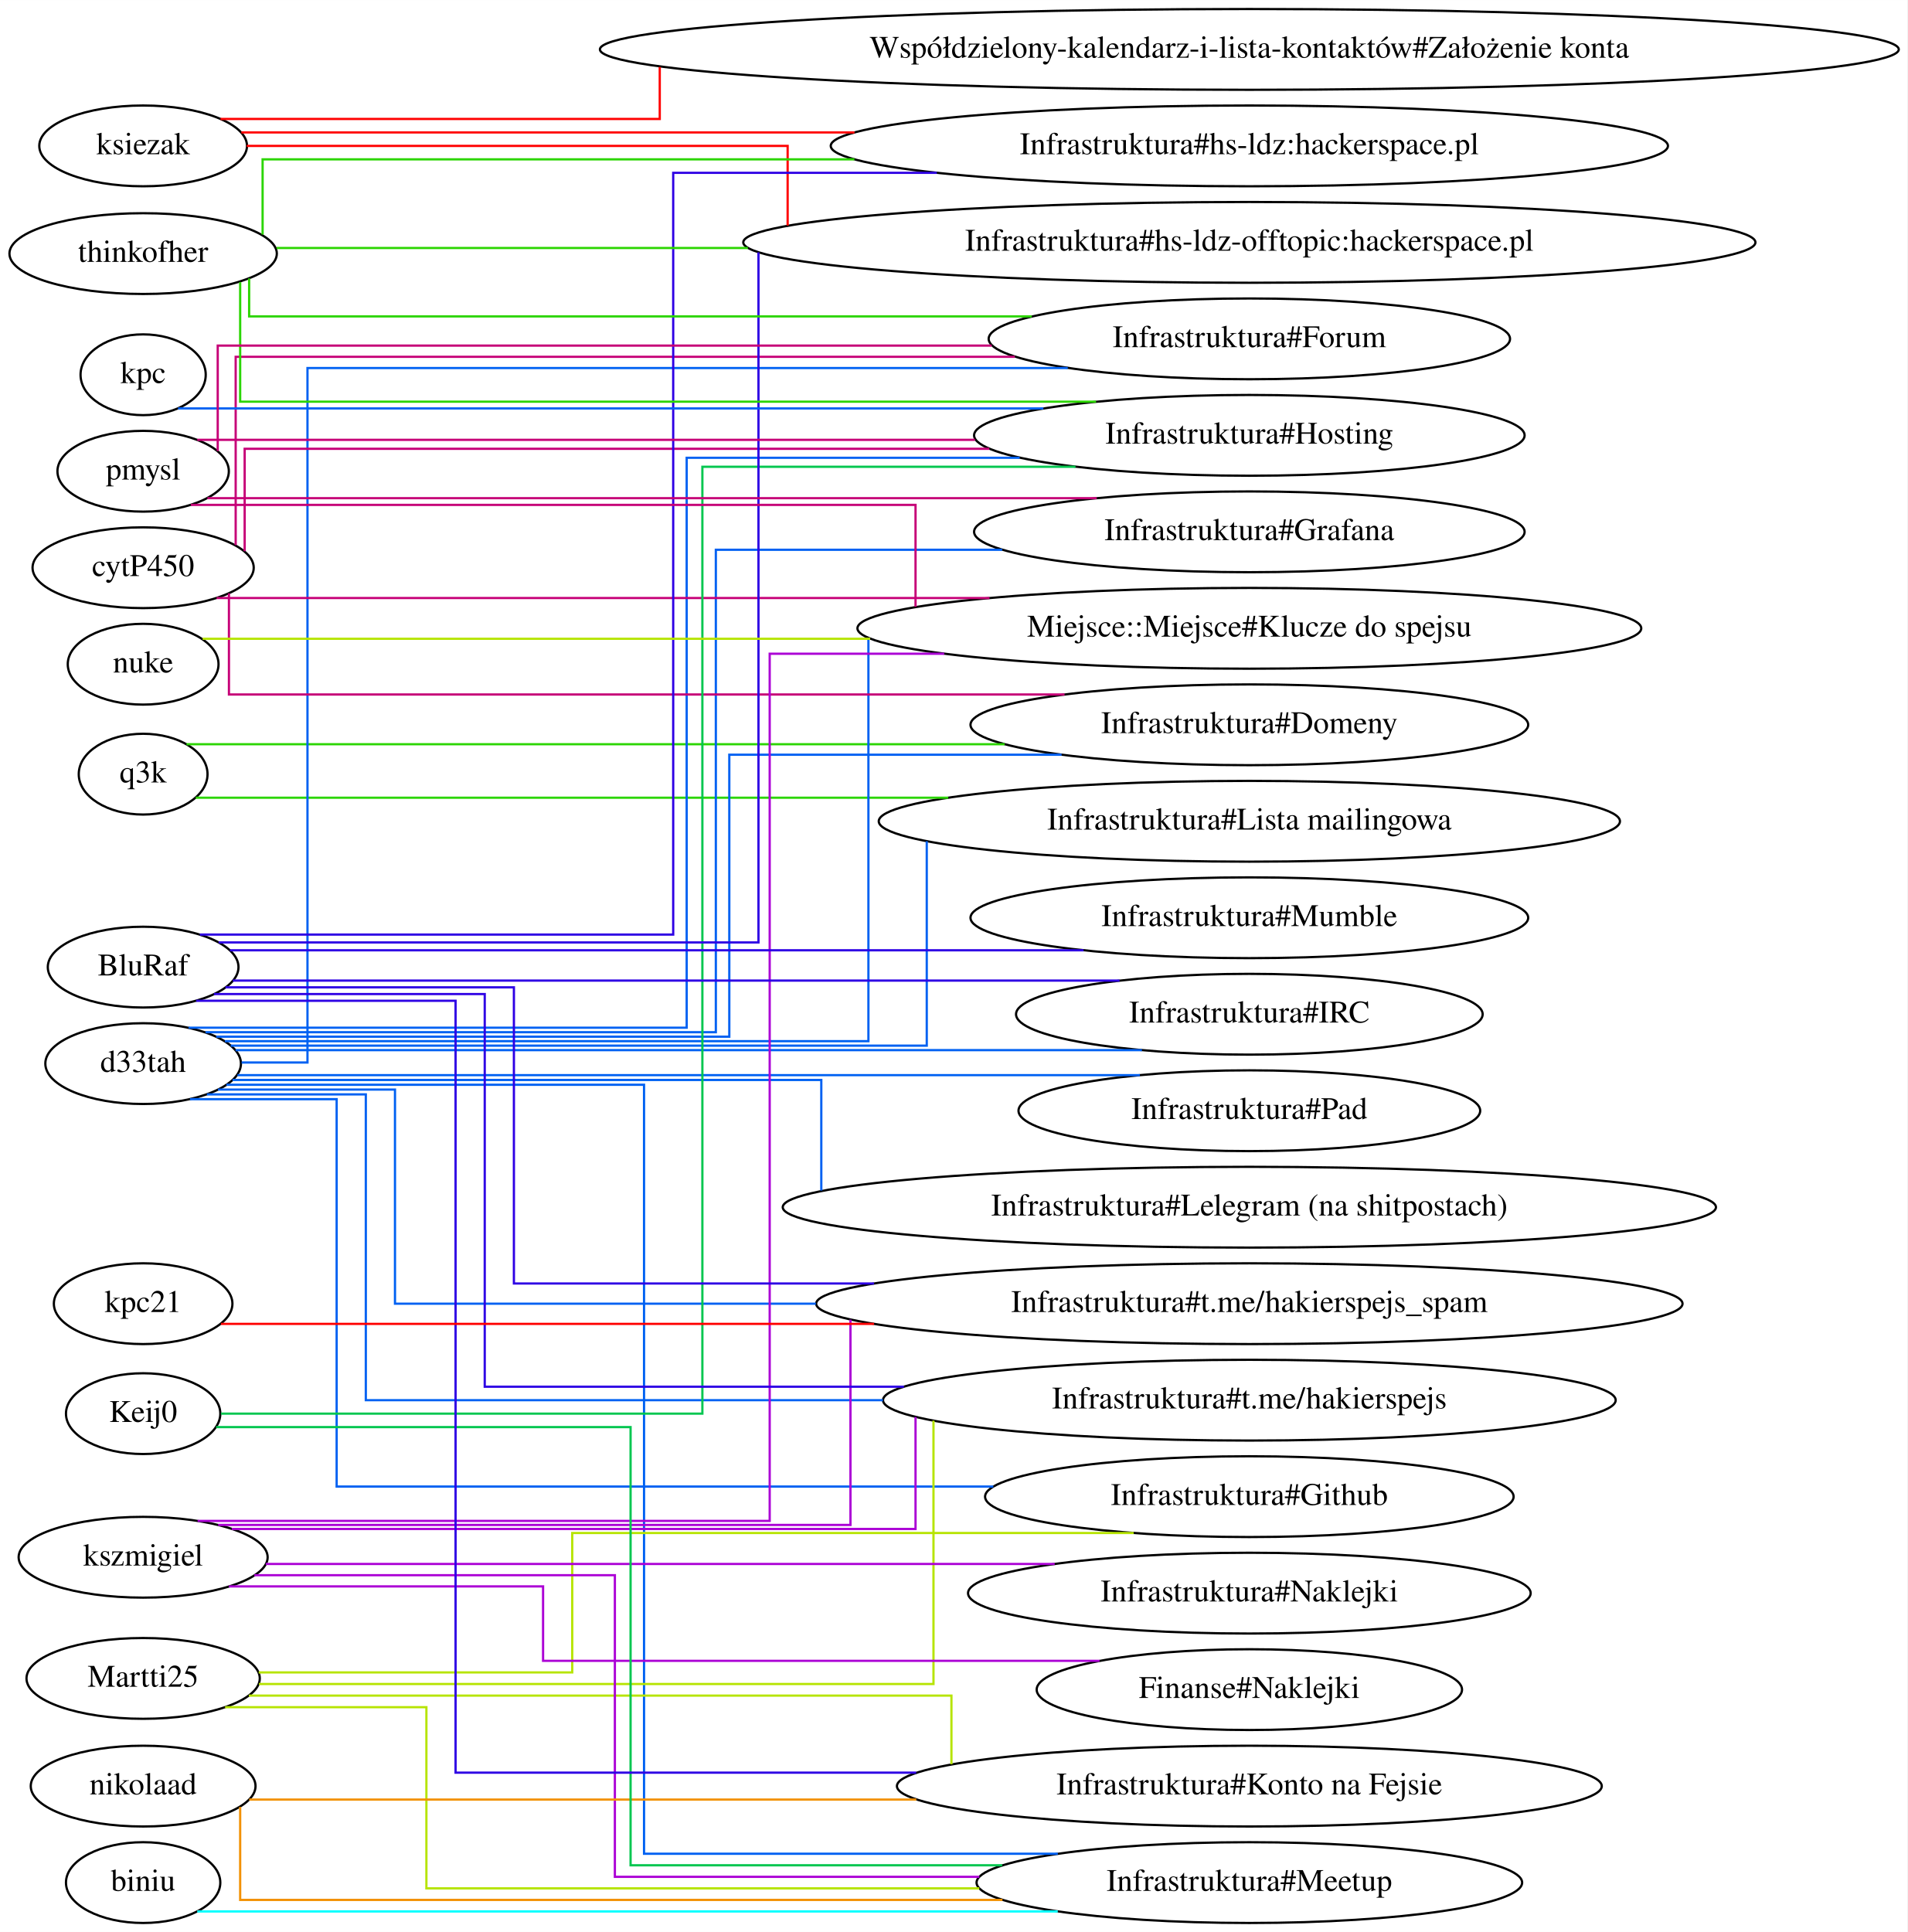
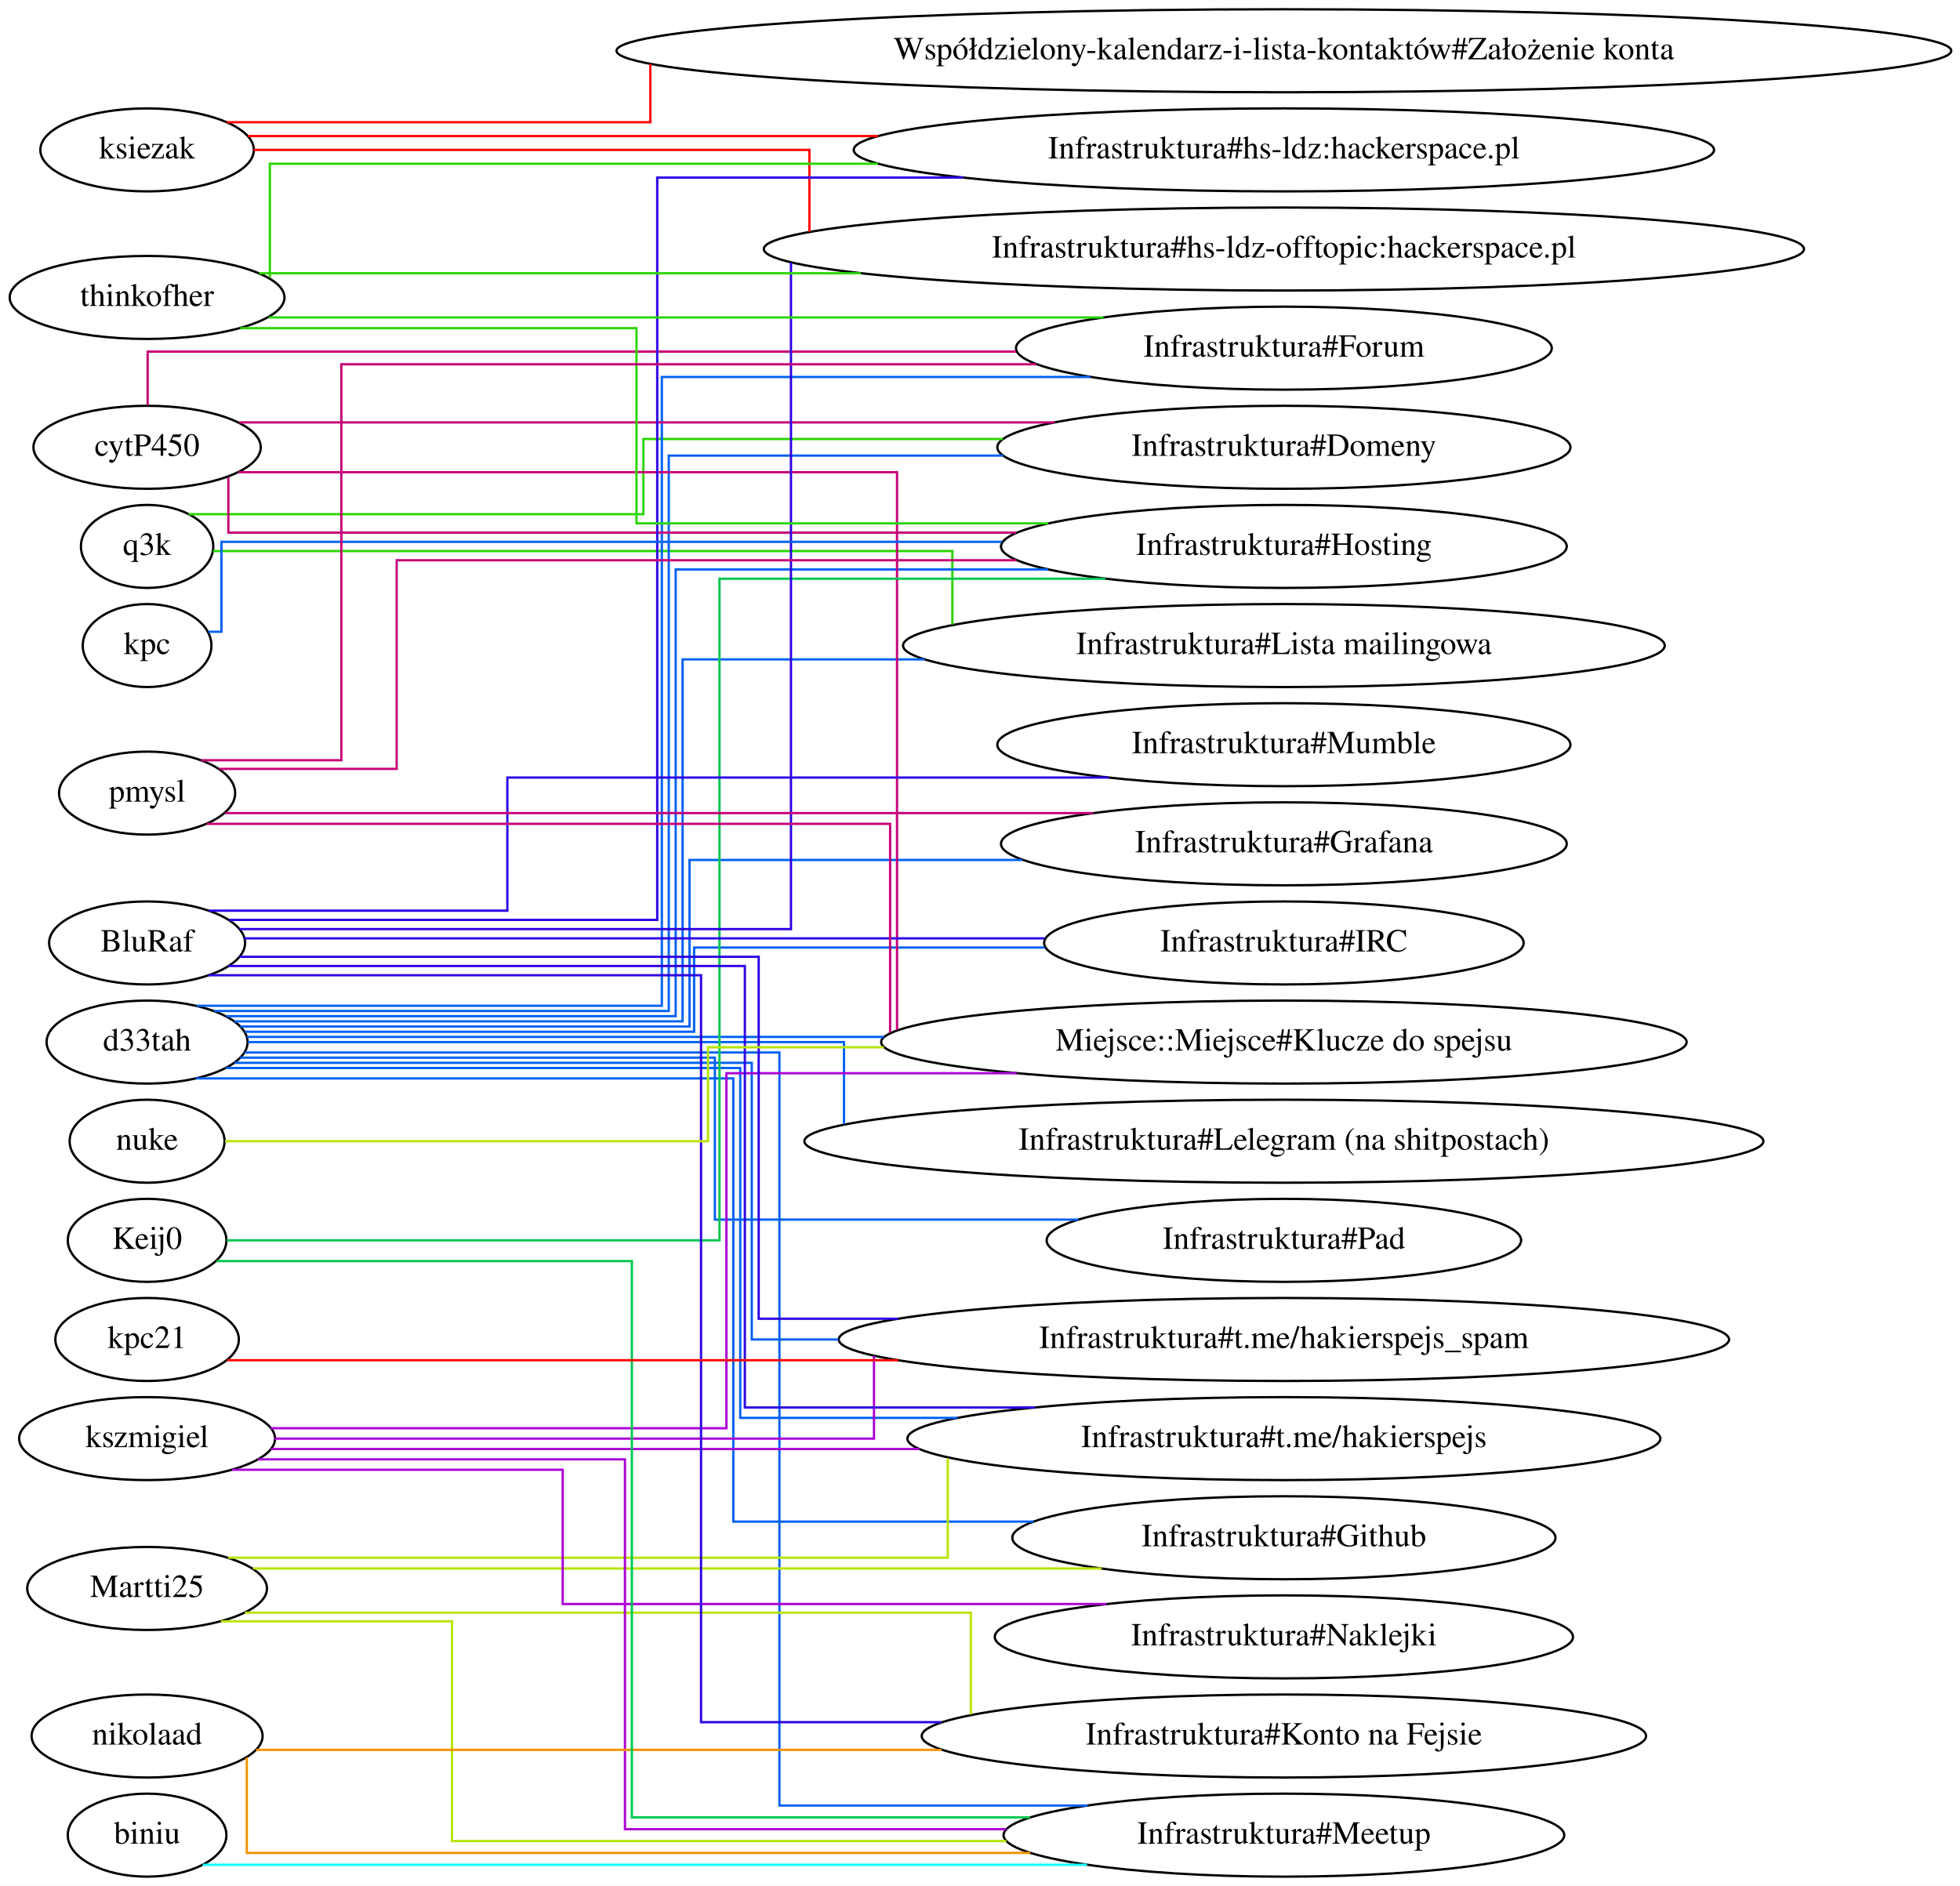
- <svg xmlns="http://www.w3.org/2000/svg" width="850pt" height="861pt" viewBox="0.00 0.00 850.04 861.00">
-   <g id="graph0" class="graph" transform="scale(1 1) rotate(0) translate(4 857)">
-     <polygon fill="#ffffff" stroke="transparent" points="-4,4 -4,-857 846.038,-857 846.038,4 -4,4" />
+ <svg xmlns="http://www.w3.org/2000/svg" width="850pt" height="818pt" viewBox="0.00 0.00 850.04 818.00">
+   <g id="graph0" class="graph" transform="scale(1 1) rotate(0) translate(4 814)">
+     <polygon fill="#ffffff" stroke="transparent" points="-4,4 -4,-814 846.038,-814 846.038,4 -4,4" />
    <g id="node1" class="node">
-       <ellipse fill="none" stroke="#000000" cx="59.795" cy="-792" rx="46.292" ry="18" />
-       <text text-anchor="middle" x="59.795" y="-788.3" font-family="Times,serif" font-size="14.00" fill="#000000">ksiezak</text>
+       <ellipse fill="none" stroke="#000000" cx="59.795" cy="-749" rx="46.292" ry="18" />
+       <text text-anchor="middle" x="59.795" y="-745.3" font-family="Times,serif" font-size="14.00" fill="#000000">ksiezak</text>
    </g>
    <g id="node2" class="node">
-       <ellipse fill="none" stroke="#000000" cx="552.814" cy="-835" rx="289.449" ry="18" />
-       <text text-anchor="middle" x="552.814" y="-831.3" font-family="Times,serif" font-size="14.00" fill="#000000">Współdzielony-kalendarz-i-lista-kontaktów#Założenie konta</text>
+       <ellipse fill="none" stroke="#000000" cx="552.814" cy="-706" rx="225.56" ry="18" />
+       <text text-anchor="middle" x="552.814" y="-702.3" font-family="Times,serif" font-size="14.00" fill="#000000">Infrastruktura#hs-ldz-offtopic:hackerspace.pl</text>
    </g>
    <g id="edge1" class="edge">
-       <path fill="none" stroke="#ff0000" d="M94.264,-804C158.495,-804 290.038,-804 290.038,-804 290.038,-804 290.038,-817.994 290.038,-827.177" />
+       <path fill="none" stroke="#ff0000" d="M105.945,-749C187.142,-749 347.038,-749 347.038,-749 347.038,-749 347.038,-725.81 347.038,-713.49" />
    </g>
    <g id="node3" class="node">
-       <ellipse fill="none" stroke="#000000" cx="552.814" cy="-792" rx="186.567" ry="18" />
-       <text text-anchor="middle" x="552.814" y="-788.3" font-family="Times,serif" font-size="14.00" fill="#000000">Infrastruktura#hs-ldz:hackerspace.pl</text>
+       <ellipse fill="none" stroke="#000000" cx="552.814" cy="-792" rx="289.449" ry="18" />
+       <text text-anchor="middle" x="552.814" y="-788.3" font-family="Times,serif" font-size="14.00" fill="#000000">Współdzielony-kalendarz-i-lista-kontaktów#Założenie konta</text>
    </g>
    <g id="edge2" class="edge">
-       <path fill="none" stroke="#ff0000" d="M103.547,-798C164.584,-798 278.833,-798 376.84,-798" />
+       <path fill="none" stroke="#ff0000" d="M94.376,-761C155.915,-761 278.038,-761 278.038,-761 278.038,-761 278.038,-777.365 278.038,-786.314" />
    </g>
    <g id="node4" class="node">
-       <ellipse fill="none" stroke="#000000" cx="552.814" cy="-749" rx="225.56" ry="18" />
-       <text text-anchor="middle" x="552.814" y="-745.3" font-family="Times,serif" font-size="14.00" fill="#000000">Infrastruktura#hs-ldz-offtopic:hackerspace.pl</text>
+       <ellipse fill="none" stroke="#000000" cx="552.814" cy="-749" rx="186.567" ry="18" />
+       <text text-anchor="middle" x="552.814" y="-745.3" font-family="Times,serif" font-size="14.00" fill="#000000">Infrastruktura#hs-ldz:hackerspace.pl</text>
    </g>
    <g id="edge3" class="edge">
-       <path fill="none" stroke="#ff0000" d="M105.945,-792C187.142,-792 347.038,-792 347.038,-792 347.038,-792 347.038,-768.81 347.038,-756.49" />
+       <path fill="none" stroke="#ff0000" d="M103.547,-755C164.584,-755 278.833,-755 376.84,-755" />
    </g>
    <g id="node5" class="node">
-       <ellipse fill="none" stroke="#000000" cx="59.795" cy="-512" rx="28.695" ry="18" />
-       <text text-anchor="middle" x="59.795" y="-508.3" font-family="Times,serif" font-size="14.00" fill="#000000">q3k</text>
+       <ellipse fill="none" stroke="#000000" cx="59.795" cy="-577" rx="28.695" ry="18" />
+       <text text-anchor="middle" x="59.795" y="-573.3" font-family="Times,serif" font-size="14.00" fill="#000000">q3k</text>
    </g>
    <g id="node6" class="node">
-       <ellipse fill="none" stroke="#000000" cx="552.814" cy="-534" rx="124.278" ry="18" />
-       <text text-anchor="middle" x="552.814" y="-530.3" font-family="Times,serif" font-size="14.00" fill="#000000">Infrastruktura#Domeny</text>
+       <ellipse fill="none" stroke="#000000" cx="552.814" cy="-620" rx="124.278" ry="18" />
+       <text text-anchor="middle" x="552.814" y="-616.3" font-family="Times,serif" font-size="14.00" fill="#000000">Infrastruktura#Domeny</text>
    </g>
    <g id="edge4" class="edge">
-       <path fill="none" stroke="#2bd500" d="M79.122,-525.333C138.807,-525.333 323.422,-525.333 443.774,-525.333" />
+       <path fill="none" stroke="#2bd500" d="M77.776,-591C129.508,-591 275.038,-591 275.038,-591 275.038,-591 275.038,-623.6 275.038,-623.6 275.038,-623.6 356.342,-623.6 430.977,-623.6" />
    </g>
    <g id="node7" class="node">
-       <ellipse fill="none" stroke="#000000" cx="552.814" cy="-491" rx="165.171" ry="18" />
-       <text text-anchor="middle" x="552.814" y="-487.3" font-family="Times,serif" font-size="14.00" fill="#000000">Infrastruktura#Lista mailingowa</text>
+       <ellipse fill="none" stroke="#000000" cx="552.814" cy="-534" rx="165.171" ry="18" />
+       <text text-anchor="middle" x="552.814" y="-530.3" font-family="Times,serif" font-size="14.00" fill="#000000">Infrastruktura#Lista mailingowa</text>
    </g>
    <g id="edge5" class="edge">
-       <path fill="none" stroke="#2bd500" d="M83.242,-501.5C142.518,-501.5 301.936,-501.5 418.633,-501.5" />
+       <path fill="none" stroke="#2bd500" d="M88.375,-575C171.784,-575 409.038,-575 409.038,-575 409.038,-575 409.038,-555.178 409.038,-543.099" />
    </g>
    <g id="node8" class="node">
-       <ellipse fill="none" stroke="#000000" cx="59.795" cy="-383" rx="43.592" ry="18" />
-       <text text-anchor="middle" x="59.795" y="-379.3" font-family="Times,serif" font-size="14.00" fill="#000000">d33tah</text>
+       <ellipse fill="none" stroke="#000000" cx="59.795" cy="-362" rx="43.592" ry="18" />
+       <text text-anchor="middle" x="59.795" y="-358.3" font-family="Times,serif" font-size="14.00" fill="#000000">d33tah</text>
+     </g>
+     <g id="edge9" class="edge">
+       <path fill="none" stroke="#0061f2" d="M88.909,-375.5C150.014,-375.5 286.038,-375.5 286.038,-375.5 286.038,-375.5 286.038,-616.4 286.038,-616.4 286.038,-616.4 360.777,-616.4 431.136,-616.4" />
+     </g>
+     <g id="edge14" class="edge">
+       <path fill="none" stroke="#0061f2" d="M97.626,-371C163.434,-371 292.038,-371 292.038,-371 292.038,-371 292.038,-528 292.038,-528 292.038,-528 341.286,-528 396.978,-528" />
+     </g>
+     <g id="node9" class="node">
+       <ellipse fill="none" stroke="#000000" cx="552.814" cy="-448" rx="122.678" ry="18" />
+       <text text-anchor="middle" x="552.814" y="-444.3" font-family="Times,serif" font-size="14.00" fill="#000000">Infrastruktura#Grafana</text>
+     </g>
+     <g id="edge6" class="edge">
+       <path fill="none" stroke="#0061f2" d="M100.234,-368.75C167.494,-368.75 295.038,-368.75 295.038,-368.75 295.038,-368.75 295.038,-441 295.038,-441 295.038,-441 370.216,-441 439.374,-441" />
+     </g>
+     <g id="node10" class="node">
+       <ellipse fill="none" stroke="#000000" cx="552.814" cy="-147" rx="117.779" ry="18" />
+       <text text-anchor="middle" x="552.814" y="-143.3" font-family="Times,serif" font-size="14.00" fill="#000000">Infrastruktura#Github</text>
+     </g>
+     <g id="edge7" class="edge">
+       <path fill="none" stroke="#0061f2" d="M81.034,-346.25C142.139,-346.25 314.038,-346.25 314.038,-346.25 314.038,-346.25 314.038,-154 314.038,-154 314.038,-154 381.179,-154 444.255,-154" />
+     </g>
+     <g id="node11" class="node">
+       <ellipse fill="none" stroke="#000000" cx="552.814" cy="-276" rx="102.882" ry="18" />
+       <text text-anchor="middle" x="552.814" y="-272.3" font-family="Times,serif" font-size="14.00" fill="#000000">Infrastruktura#Pad</text>
+     </g>
+     <g id="edge8" class="edge">
+       <path fill="none" stroke="#0061f2" d="M100.181,-355.25C170.04,-355.25 306.038,-355.25 306.038,-355.25 306.038,-355.25 306.038,-285 306.038,-285 306.038,-285 393.036,-285 463.722,-285" />
+     </g>
+     <g id="node12" class="node">
+       <ellipse fill="none" stroke="#000000" cx="552.814" cy="-663" rx="116.18" ry="18" />
+       <text text-anchor="middle" x="552.814" y="-659.3" font-family="Times,serif" font-size="14.00" fill="#000000">Infrastruktura#Forum</text>
+     </g>
+     <g id="edge10" class="edge">
+       <path fill="none" stroke="#0061f2" d="M81.2,-377.75C137.076,-377.75 283.038,-377.75 283.038,-377.75 283.038,-377.75 283.038,-650.5 283.038,-650.5 283.038,-650.5 389.741,-650.5 468.934,-650.5" />
+     </g>
+     <g id="node13" class="node">
+       <ellipse fill="none" stroke="#000000" cx="552.814" cy="-233" rx="193.066" ry="18" />
+       <text text-anchor="middle" x="552.814" y="-229.3" font-family="Times,serif" font-size="14.00" fill="#000000">Infrastruktura#t.me/hakierspejs_spam</text>
+     </g>
+     <g id="edge11" class="edge">
+       <path fill="none" stroke="#0061f2" d="M97.647,-353C170.27,-353 322.038,-353 322.038,-353 322.038,-353 322.038,-233 322.038,-233 322.038,-233 337.146,-233 359.63,-233" />
+     </g>
+     <g id="node14" class="node">
+       <ellipse fill="none" stroke="#000000" cx="552.814" cy="-18" rx="121.578" ry="18" />
+       <text text-anchor="middle" x="552.814" y="-14.3" font-family="Times,serif" font-size="14.00" fill="#000000">Infrastruktura#Meetup</text>
    </g>
    <g id="edge12" class="edge">
-       <path fill="none" stroke="#0061f2" d="M92.353,-395C162.384,-395 321.038,-395 321.038,-395 321.038,-395 321.038,-520.667 321.038,-520.667 321.038,-520.667 402.748,-520.667 469.137,-520.667" />
-     </g>
-     <g id="edge13" class="edge">
-       <path fill="none" stroke="#0061f2" d="M98.841,-391C189.975,-391 409.038,-391 409.038,-391 409.038,-391 409.038,-457.652 409.038,-482.126" />
-     </g>
-     <g id="node9" class="node">
-       <ellipse fill="none" stroke="#000000" cx="552.814" cy="-190" rx="117.779" ry="18" />
-       <text text-anchor="middle" x="552.814" y="-186.3" font-family="Times,serif" font-size="14.00" fill="#000000">Infrastruktura#Github</text>
-     </g>
-     <g id="edge6" class="edge">
-       <path fill="none" stroke="#0061f2" d="M80.672,-367.143C106.196,-367.143 146.038,-367.143 146.038,-367.143 146.038,-367.143 146.038,-194.5 146.038,-194.5 146.038,-194.5 318.366,-194.5 438.692,-194.5" />
-     </g>
-     <g id="node10" class="node">
+       <path fill="none" stroke="#0061f2" d="M102.044,-357.5C178.972,-357.5 334.038,-357.5 334.038,-357.5 334.038,-357.5 334.038,-30.857 334.038,-30.857 334.038,-30.857 406.174,-30.857 467.603,-30.857" />
+     </g>
+     <g id="node15" class="node">
      <ellipse fill="none" stroke="#000000" cx="552.814" cy="-405" rx="103.981" ry="18" />
      <text text-anchor="middle" x="552.814" y="-401.3" font-family="Times,serif" font-size="14.00" fill="#000000">Infrastruktura#IRC</text>
    </g>
-     <g id="edge7" class="edge">
-       <path fill="none" stroke="#0061f2" d="M100.981,-389C191.702,-389 408.362,-389 504.939,-389" />
-     </g>
-     <g id="node11" class="node">
-       <ellipse fill="none" stroke="#000000" cx="552.814" cy="-276" rx="193.066" ry="18" />
-       <text text-anchor="middle" x="552.814" y="-272.3" font-family="Times,serif" font-size="14.00" fill="#000000">Infrastruktura#t.me/hakierspejs_spam</text>
-     </g>
-     <g id="edge8" class="edge">
-       <path fill="none" stroke="#0061f2" d="M93.168,-371.429C126.254,-371.429 172.038,-371.429 172.038,-371.429 172.038,-371.429 172.038,-276 172.038,-276 172.038,-276 265.382,-276 359.637,-276" />
-     </g>
-     <g id="node12" class="node">
+     <g id="edge13" class="edge">
+       <path fill="none" stroke="#0061f2" d="M102.209,-366.5C170.449,-366.5 297.038,-366.5 297.038,-366.5 297.038,-366.5 297.038,-403 297.038,-403 297.038,-403 378.248,-403 449.149,-403" />
+     </g>
+     <g id="node16" class="node">
+       <ellipse fill="none" stroke="#000000" cx="552.814" cy="-190" rx="163.271" ry="18" />
+       <text text-anchor="middle" x="552.814" y="-186.3" font-family="Times,serif" font-size="14.00" fill="#000000">Infrastruktura#t.me/hakierspejs</text>
+     </g>
+     <g id="edge15" class="edge">
+       <path fill="none" stroke="#0061f2" d="M93.955,-350.75C163.93,-350.75 317.038,-350.75 317.038,-350.75 317.038,-350.75 317.038,-199 317.038,-199 317.038,-199 361.165,-199 411.239,-199" />
+     </g>
+     <g id="node17" class="node">
+       <ellipse fill="none" stroke="#000000" cx="552.814" cy="-362" rx="174.669" ry="18" />
+       <text text-anchor="middle" x="552.814" y="-358.3" font-family="Times,serif" font-size="14.00" fill="#000000">Miejsce::Miejsce#Klucze do spejsu</text>
+     </g>
+     <g id="edge16" class="edge">
+       <path fill="none" stroke="#0061f2" d="M103.115,-364.25C164.56,-364.25 280.547,-364.25 379.334,-364.25" />
+     </g>
+     <g id="node18" class="node">
      <ellipse fill="none" stroke="#000000" cx="552.814" cy="-319" rx="207.963" ry="18" />
      <text text-anchor="middle" x="552.814" y="-315.3" font-family="Times,serif" font-size="14.00" fill="#000000">Infrastruktura#Lelegram (na shitpostach)</text>
    </g>
-     <g id="edge9" class="edge">
-       <path fill="none" stroke="#0061f2" d="M99.618,-375.714C181.691,-375.714 362.038,-375.714 362.038,-375.714 362.038,-375.714 362.038,-341.788 362.038,-326.414" />
-     </g>
-     <g id="node13" class="node">
-       <ellipse fill="none" stroke="#000000" cx="552.814" cy="-663" rx="122.678" ry="18" />
-       <text text-anchor="middle" x="552.814" y="-659.3" font-family="Times,serif" font-size="14.00" fill="#000000">Infrastruktura#Hosting</text>
-     </g>
-     <g id="edge10" class="edge">
-       <path fill="none" stroke="#0061f2" d="M80.032,-399C138.252,-399 302.038,-399 302.038,-399 302.038,-399 302.038,-653 302.038,-653 302.038,-653 381.11,-653 450.452,-653" />
-     </g>
-     <g id="node14" class="node">
-       <ellipse fill="none" stroke="#000000" cx="552.814" cy="-233" rx="163.271" ry="18" />
-       <text text-anchor="middle" x="552.814" y="-229.3" font-family="Times,serif" font-size="14.00" fill="#000000">Infrastruktura#t.me/hakierspejs</text>
-     </g>
-     <g id="edge11" class="edge">
-       <path fill="none" stroke="#0061f2" d="M88.234,-369.286C117.56,-369.286 159.038,-369.286 159.038,-369.286 159.038,-369.286 159.038,-233 159.038,-233 159.038,-233 281.263,-233 389.523,-233" />
-     </g>
-     <g id="node15" class="node">
-       <ellipse fill="none" stroke="#000000" cx="552.814" cy="-362" rx="102.882" ry="18" />
-       <text text-anchor="middle" x="552.814" y="-358.3" font-family="Times,serif" font-size="14.00" fill="#000000">Infrastruktura#Pad</text>
-     </g>
-     <g id="edge14" class="edge">
-       <path fill="none" stroke="#0061f2" d="M101.829,-377.857C192.762,-377.857 407.326,-377.857 504.04,-377.857" />
-     </g>
-     <g id="node16" class="node">
-       <ellipse fill="none" stroke="#000000" cx="552.814" cy="-706" rx="116.18" ry="18" />
-       <text text-anchor="middle" x="552.814" y="-702.3" font-family="Times,serif" font-size="14.00" fill="#000000">Infrastruktura#Forum</text>
-     </g>
-     <g id="edge15" class="edge">
-       <path fill="none" stroke="#0061f2" d="M103.669,-383.5C119.268,-383.5 133.038,-383.5 133.038,-383.5 133.038,-383.5 133.038,-693 133.038,-693 133.038,-693 349.895,-693 471.877,-693" />
-     </g>
-     <g id="node17" class="node">
-       <ellipse fill="none" stroke="#000000" cx="552.814" cy="-577" rx="174.669" ry="18" />
-       <text text-anchor="middle" x="552.814" y="-573.3" font-family="Times,serif" font-size="14.00" fill="#000000">Miejsce::Miejsce#Klucze do spejsu</text>
-     </g>
-     <g id="edge16" class="edge">
-       <path fill="none" stroke="#0061f2" d="M96.246,-393C180.783,-393 383.038,-393 383.038,-393 383.038,-393 383.038,-544.117 383.038,-572.452" />
-     </g>
-     <g id="node18" class="node">
-       <ellipse fill="none" stroke="#000000" cx="552.814" cy="-18" rx="121.578" ry="18" />
-       <text text-anchor="middle" x="552.814" y="-14.3" font-family="Times,serif" font-size="14.00" fill="#000000">Infrastruktura#Meetup</text>
-     </g>
    <g id="edge17" class="edge">
-       <path fill="none" stroke="#0061f2" d="M96.909,-373.571C160.39,-373.571 283.038,-373.571 283.038,-373.571 283.038,-373.571 283.038,-30.857 283.038,-30.857 283.038,-30.857 388.419,-30.857 467.455,-30.857" />
+       <path fill="none" stroke="#0061f2" d="M103.421,-362C187.121,-362 362.038,-362 362.038,-362 362.038,-362 362.038,-338.81 362.038,-326.49" />
    </g>
    <g id="node19" class="node">
-       <ellipse fill="none" stroke="#000000" cx="552.814" cy="-620" rx="122.678" ry="18" />
-       <text text-anchor="middle" x="552.814" y="-616.3" font-family="Times,serif" font-size="14.00" fill="#000000">Infrastruktura#Grafana</text>
+       <ellipse fill="none" stroke="#000000" cx="552.814" cy="-577" rx="122.678" ry="18" />
+       <text text-anchor="middle" x="552.814" y="-573.3" font-family="Times,serif" font-size="14.00" fill="#000000">Infrastruktura#Hosting</text>
    </g>
    <g id="edge18" class="edge">
-       <path fill="none" stroke="#0061f2" d="M87.596,-397C153.75,-397 315.038,-397 315.038,-397 315.038,-397 315.038,-612 315.038,-612 315.038,-612 380.429,-612 442.627,-612" />
+       <path fill="none" stroke="#0061f2" d="M94.115,-373.25C158.066,-373.25 289.038,-373.25 289.038,-373.25 289.038,-373.25 289.038,-567 289.038,-567 289.038,-567 376.308,-567 450.454,-567" />
    </g>
    <g id="node20" class="node">
-       <ellipse fill="none" stroke="#000000" cx="59.795" cy="-604" rx="49.291" ry="18" />
-       <text text-anchor="middle" x="59.795" y="-600.3" font-family="Times,serif" font-size="14.00" fill="#000000">cytP450</text>
+       <ellipse fill="none" stroke="#000000" cx="59.795" cy="-620" rx="49.291" ry="18" />
+       <text text-anchor="middle" x="59.795" y="-616.3" font-family="Times,serif" font-size="14.00" fill="#000000">cytP450</text>
+     </g>
+     <g id="edge21" class="edge">
+       <path fill="none" stroke="#c60077" d="M99.723,-630.8C176.06,-630.8 344.76,-630.8 453.388,-630.8" />
    </g>
    <g id="edge20" class="edge">
-       <path fill="none" stroke="#c60077" d="M98.038,-592.566C98.038,-576.057 98.038,-547.5 98.038,-547.5 98.038,-547.5 339.403,-547.5 470.457,-547.5" />
+       <path fill="none" stroke="#c60077" d="M60.038,-638.323C60.038,-649.441 60.038,-661.5 60.038,-661.5 60.038,-661.5 290.971,-661.5 436.657,-661.5" />
    </g>
    <g id="edge19" class="edge">
-       <path fill="none" stroke="#c60077" d="M105.038,-611.369C105.038,-625.932 105.038,-657 105.038,-657 105.038,-657 304.244,-657 436.918,-657" />
-     </g>
-     <g id="edge21" class="edge">
-       <path fill="none" stroke="#c60077" d="M101.038,-614.06C101.038,-638.309 101.038,-698 101.038,-698 101.038,-698 314.876,-698 448.316,-698" />
+       <path fill="none" stroke="#c60077" d="M99.351,-609.2C186.029,-609.2 385.038,-609.2 385.038,-609.2 385.038,-609.2 385.038,-402.662 385.038,-367.163" />
    </g>
    <g id="edge22" class="edge">
-       <path fill="none" stroke="#c60077" d="M92.525,-590.5C161.507,-590.5 324.704,-590.5 436.998,-590.5" />
+       <path fill="none" stroke="#c60077" d="M95.038,-607.059C95.038,-596.389 95.038,-583 95.038,-583 95.038,-583 301.085,-583 436.706,-583" />
    </g>
    <g id="node21" class="node">
-       <ellipse fill="none" stroke="#000000" cx="59.795" cy="-109" rx="51.991" ry="18" />
-       <text text-anchor="middle" x="59.795" y="-105.3" font-family="Times,serif" font-size="14.00" fill="#000000">Martti25</text>
+       <ellipse fill="none" stroke="#000000" cx="59.795" cy="-125" rx="51.991" ry="18" />
+       <text text-anchor="middle" x="59.795" y="-121.3" font-family="Times,serif" font-size="14.00" fill="#000000">Martti25</text>
    </g>
    <g id="edge25" class="edge">
-       <path fill="none" stroke="#b6e400" d="M111.296,-111.667C167.939,-111.667 251.038,-111.667 251.038,-111.667 251.038,-111.667 251.038,-173.8 251.038,-173.8 251.038,-173.8 415.089,-173.8 501.279,-173.8" />
+       <path fill="none" stroke="#b6e400" d="M105.734,-133.667C189.879,-133.667 369.639,-133.667 473.773,-133.667" />
+     </g>
+     <g id="edge23" class="edge">
+       <path fill="none" stroke="#b6e400" d="M91.807,-110.75C130.945,-110.75 192.038,-110.75 192.038,-110.75 192.038,-110.75 192.038,-15.429 192.038,-15.429 192.038,-15.429 327.515,-15.429 432.43,-15.429" />
    </g>
    <g id="edge24" class="edge">
-       <path fill="none" stroke="#b6e400" d="M111.391,-106.5C209.23,-106.5 412.038,-106.5 412.038,-106.5 412.038,-106.5 412.038,-194.897 412.038,-223.902" />
-     </g>
-     <g id="edge26" class="edge">
-       <path fill="none" stroke="#b6e400" d="M96.309,-96.167C133.594,-96.167 186.038,-96.167 186.038,-96.167 186.038,-96.167 186.038,-15.429 186.038,-15.429 186.038,-15.429 325.529,-15.429 432.464,-15.429" />
+       <path fill="none" stroke="#b6e400" d="M95.001,-138.333C183.28,-138.333 407.038,-138.333 407.038,-138.333 407.038,-138.333 407.038,-166.793 407.038,-181.468" />
    </g>
    <g id="node22" class="node">
      <ellipse fill="none" stroke="#000000" cx="552.814" cy="-61" rx="157.072" ry="18" />
      <text text-anchor="middle" x="552.814" y="-57.3" font-family="Times,serif" font-size="14.00" fill="#000000">Infrastruktura#Konto na Fejsie</text>
    </g>
-     <g id="edge23" class="edge">
-       <path fill="none" stroke="#b6e400" d="M106.89,-101.333C204.538,-101.333 420.038,-101.333 420.038,-101.333 420.038,-101.333 420.038,-82.7 420.038,-70.764" />
+     <g id="edge26" class="edge">
+       <path fill="none" stroke="#b6e400" d="M102.178,-114.5C196.808,-114.5 417.038,-114.5 417.038,-114.5 417.038,-114.5 417.038,-85.647 417.038,-70.319" />
    </g>
    <g id="node23" class="node">
      <ellipse fill="none" stroke="#000000" cx="59.795" cy="-18" rx="34.394" ry="18" />
      <text text-anchor="middle" x="59.795" y="-14.3" font-family="Times,serif" font-size="14.00" fill="#000000">biniu</text>
    </g>
    <g id="edge27" class="edge">
      <path fill="none" stroke="#00ffff" d="M83.908,-5.143C152.635,-5.143 351.984,-5.143 467.43,-5.143" />
    </g>
    <g id="node24" class="node">
-       <ellipse fill="none" stroke="#000000" cx="59.795" cy="-163" rx="55.491" ry="18" />
-       <text text-anchor="middle" x="59.795" y="-159.3" font-family="Times,serif" font-size="14.00" fill="#000000">kszmigiel</text>
+       <ellipse fill="none" stroke="#000000" cx="59.795" cy="-190" rx="55.491" ry="18" />
+       <text text-anchor="middle" x="59.795" y="-186.3" font-family="Times,serif" font-size="14.00" fill="#000000">kszmigiel</text>
+     </g>
+     <g id="edge28" class="edge">
+       <path fill="none" stroke="#ab00d5" d="M115.067,-190C205.477,-190 375.038,-190 375.038,-190 375.038,-190 375.038,-213.686 375.038,-225.899" />
    </g>
    <g id="edge29" class="edge">
-       <path fill="none" stroke="#ab00d5" d="M93.233,-177.4C174.364,-177.4 375.038,-177.4 375.038,-177.4 375.038,-177.4 375.038,-246.301 375.038,-268.909" />
+       <path fill="none" stroke="#ab00d5" d="M107.861,-181C169.083,-181 267.038,-181 267.038,-181 267.038,-181 267.038,-20.571 267.038,-20.571 267.038,-20.571 354.347,-20.571 432.447,-20.571" />
+     </g>
+     <g id="edge31" class="edge">
+       <path fill="none" stroke="#ab00d5" d="M113.495,-185.5C180.504,-185.5 298.05,-185.5 394.699,-185.5" />
+     </g>
+     <g id="edge32" class="edge">
+       <path fill="none" stroke="#ab00d5" d="M113.385,-194.5C187.172,-194.5 311.038,-194.5 311.038,-194.5 311.038,-194.5 311.038,-348.5 311.038,-348.5 311.038,-348.5 374.833,-348.5 436.883,-348.5" />
+     </g>
+     <g id="node25" class="node">
+       <ellipse fill="none" stroke="#000000" cx="552.814" cy="-104" rx="125.378" ry="18" />
+       <text text-anchor="middle" x="552.814" y="-100.3" font-family="Times,serif" font-size="14.00" fill="#000000">Infrastruktura#Naklejki</text>
    </g>
    <g id="edge30" class="edge">
-       <path fill="none" stroke="#ab00d5" d="M99.284,-175.6C189.705,-175.6 404.038,-175.6 404.038,-175.6 404.038,-175.6 404.038,-209.937 404.038,-225.496" />
-     </g>
-     <g id="edge33" class="edge">
-       <path fill="none" stroke="#ab00d5" d="M84.087,-179.2C152.025,-179.2 339.038,-179.2 339.038,-179.2 339.038,-179.2 339.038,-565.667 339.038,-565.667 339.038,-565.667 374.659,-565.667 416.821,-565.667" />
-     </g>
-     <g id="edge32" class="edge">
-       <path fill="none" stroke="#ab00d5" d="M109.353,-155C171.51,-155 270.038,-155 270.038,-155 270.038,-155 270.038,-20.571 270.038,-20.571 270.038,-20.571 355.517,-20.571 432.481,-20.571" />
-     </g>
-     <g id="node25" class="node">
-       <ellipse fill="none" stroke="#000000" cx="552.814" cy="-104" rx="94.783" ry="18" />
-       <text text-anchor="middle" x="552.814" y="-100.3" font-family="Times,serif" font-size="14.00" fill="#000000">Finanse#Naklejki</text>
-     </g>
-     <g id="edge28" class="edge">
-       <path fill="none" stroke="#ab00d5" d="M98.032,-150C150.406,-150 238.038,-150 238.038,-150 238.038,-150 238.038,-116.833 238.038,-116.833 238.038,-116.833 393.658,-116.833 486.058,-116.833" />
+       <path fill="none" stroke="#ab00d5" d="M96.705,-176.5C149.437,-176.5 240.038,-176.5 240.038,-176.5 240.038,-176.5 240.038,-118.25 240.038,-118.25 240.038,-118.25 383.29,-118.25 475.9,-118.25" />
    </g>
    <g id="node26" class="node">
-       <ellipse fill="none" stroke="#000000" cx="552.814" cy="-147" rx="125.378" ry="18" />
-       <text text-anchor="middle" x="552.814" y="-143.3" font-family="Times,serif" font-size="14.00" fill="#000000">Infrastruktura#Naklejki</text>
-     </g>
-     <g id="edge31" class="edge">
-       <path fill="none" stroke="#ab00d5" d="M114.44,-160C199.556,-160 364.539,-160 466.048,-160" />
-     </g>
-     <g id="node27" class="node">
      <ellipse fill="none" stroke="#000000" cx="59.795" cy="-61" rx="50.091" ry="18" />
      <text text-anchor="middle" x="59.795" y="-57.3" font-family="Times,serif" font-size="14.00" fill="#000000">nikolaad</text>
    </g>
-     <g id="edge35" class="edge">
+     <g id="edge33" class="edge">
      <path fill="none" stroke="#f29100" d="M103.038,-51.698C103.038,-37.057 103.038,-10.286 103.038,-10.286 103.038,-10.286 309.631,-10.286 442.786,-10.286" />
    </g>
    <g id="edge34" class="edge">
      <path fill="none" stroke="#f29100" d="M107.067,-55C174.913,-55 302.897,-55 404.383,-55" />
    </g>
+     <g id="node27" class="node">
+       <ellipse fill="none" stroke="#000000" cx="59.795" cy="-276" rx="34.394" ry="18" />
+       <text text-anchor="middle" x="59.795" y="-272.3" font-family="Times,serif" font-size="14.00" fill="#000000">Keij0</text>
+     </g>
+     <g id="edge35" class="edge">
+       <path fill="none" stroke="#00c64f" d="M89.917,-267C148.052,-267 270.038,-267 270.038,-267 270.038,-267 270.038,-25.714 270.038,-25.714 270.038,-25.714 363.277,-25.714 442.676,-25.714" />
+     </g>
+     <g id="edge36" class="edge">
+       <path fill="none" stroke="#00c64f" d="M94.312,-276C162.522,-276 308.038,-276 308.038,-276 308.038,-276 308.038,-563 308.038,-563 308.038,-563 403.654,-563 475.365,-563" />
+     </g>
    <g id="node28" class="node">
-       <ellipse fill="none" stroke="#000000" cx="59.795" cy="-227" rx="34.394" ry="18" />
-       <text text-anchor="middle" x="59.795" y="-223.3" font-family="Times,serif" font-size="14.00" fill="#000000">Keij0</text>
-     </g>
-     <g id="edge36" class="edge">
-       <path fill="none" stroke="#00c64f" d="M94.451,-227C162.936,-227 309.038,-227 309.038,-227 309.038,-227 309.038,-649 309.038,-649 309.038,-649 403.966,-649 475.347,-649" />
+       <ellipse fill="none" stroke="#000000" cx="59.795" cy="-405" rx="42.494" ry="18" />
+       <text text-anchor="middle" x="59.795" y="-401.3" font-family="Times,serif" font-size="14.00" fill="#000000">BluRaf</text>
+     </g>
+     <g id="edge42" class="edge">
+       <path fill="none" stroke="#2e00e4" d="M99.803,-411C177.017,-411 339.038,-411 339.038,-411 339.038,-411 339.038,-658.53 339.038,-700.107" />
+     </g>
+     <g id="edge40" class="edge">
+       <path fill="none" stroke="#2e00e4" d="M95.341,-415C157.882,-415 281.038,-415 281.038,-415 281.038,-415 281.038,-737 281.038,-737 281.038,-737 346.875,-737 413.741,-737" />
+     </g>
+     <g id="edge38" class="edge">
+       <path fill="none" stroke="#2e00e4" d="M99.791,-399C173.89,-399 325.038,-399 325.038,-399 325.038,-399 325.038,-242 325.038,-242 325.038,-242 351.043,-242 385.48,-242" />
+     </g>
+     <g id="edge41" class="edge">
+       <path fill="none" stroke="#2e00e4" d="M101.829,-407C178.092,-407 341.312,-407 449.043,-407" />
+     </g>
+     <g id="edge43" class="edge">
+       <path fill="none" stroke="#2e00e4" d="M95.027,-395C165.909,-395 319.038,-395 319.038,-395 319.038,-395 319.038,-203.5 319.038,-203.5 319.038,-203.5 383.568,-203.5 444.822,-203.5" />
+     </g>
+     <g id="edge39" class="edge">
+       <path fill="none" stroke="#2e00e4" d="M86.423,-391C148.973,-391 300.038,-391 300.038,-391 300.038,-391 300.038,-67 300.038,-67 300.038,-67 349.289,-67 404.311,-67" />
+     </g>
+     <g id="node29" class="node">
+       <ellipse fill="none" stroke="#000000" cx="552.814" cy="-491" rx="124.278" ry="18" />
+       <text text-anchor="middle" x="552.814" y="-487.3" font-family="Times,serif" font-size="14.00" fill="#000000">Infrastruktura#Mumble</text>
    </g>
    <g id="edge37" class="edge">
-       <path fill="none" stroke="#00c64f" d="M92.318,-221C152.922,-221 277.038,-221 277.038,-221 277.038,-221 277.038,-25.714 277.038,-25.714 277.038,-25.714 365.817,-25.714 442.631,-25.714" />
-     </g>
-     <g id="node29" class="node">
-       <ellipse fill="none" stroke="#000000" cx="59.795" cy="-426" rx="42.494" ry="18" />
-       <text text-anchor="middle" x="59.795" y="-422.3" font-family="Times,serif" font-size="14.00" fill="#000000">BluRaf</text>
-     </g>
-     <g id="edge39" class="edge">
-       <path fill="none" stroke="#2e00e4" d="M85.077,-440.5C146.021,-440.5 296.038,-440.5 296.038,-440.5 296.038,-440.5 296.038,-780 296.038,-780 296.038,-780 353.166,-780 413.53,-780" />
-     </g>
-     <g id="edge43" class="edge">
-       <path fill="none" stroke="#2e00e4" d="M93.422,-437C166.653,-437 334.038,-437 334.038,-437 334.038,-437 334.038,-706.668 334.038,-744.59" />
-     </g>
-     <g id="edge38" class="edge">
-       <path fill="none" stroke="#2e00e4" d="M99.723,-420C186.72,-420 393.676,-420 494.965,-420" />
-     </g>
-     <g id="edge40" class="edge">
-       <path fill="none" stroke="#2e00e4" d="M96.468,-417C145.15,-417 225.038,-417 225.038,-417 225.038,-417 225.038,-285 225.038,-285 225.038,-285 304.757,-285 385.565,-285" />
-     </g>
-     <g id="edge42" class="edge">
-       <path fill="none" stroke="#2e00e4" d="M91.34,-414C135.933,-414 212.038,-414 212.038,-414 212.038,-414 212.038,-239 212.038,-239 212.038,-239 308.568,-239 398.876,-239" />
-     </g>
-     <g id="edge41" class="edge">
-       <path fill="none" stroke="#2e00e4" d="M83.415,-411C123.142,-411 199.038,-411 199.038,-411 199.038,-411 199.038,-67 199.038,-67 199.038,-67 307.504,-67 404.319,-67" />
+       <path fill="none" stroke="#2e00e4" d="M86.654,-419C131.326,-419 216.038,-419 216.038,-419 216.038,-419 216.038,-476.75 216.038,-476.75 216.038,-476.75 377.486,-476.75 476.815,-476.75" />
    </g>
    <g id="node30" class="node">
-       <ellipse fill="none" stroke="#000000" cx="552.814" cy="-448" rx="124.278" ry="18" />
-       <text text-anchor="middle" x="552.814" y="-444.3" font-family="Times,serif" font-size="14.00" fill="#000000">Infrastruktura#Mumble</text>
+       <ellipse fill="none" stroke="#000000" cx="59.795" cy="-233" rx="39.794" ry="18" />
+       <text text-anchor="middle" x="59.795" y="-229.3" font-family="Times,serif" font-size="14.00" fill="#000000">kpc21</text>
    </g>
    <g id="edge44" class="edge">
-       <path fill="none" stroke="#2e00e4" d="M98.481,-433.5C180.429,-433.5 372.682,-433.5 478.954,-433.5" />
+       <path fill="none" stroke="#ff0000" d="M94.463,-224C154.3,-224 280.638,-224 385.548,-224" />
    </g>
    <g id="node31" class="node">
-       <ellipse fill="none" stroke="#000000" cx="59.795" cy="-276" rx="39.794" ry="18" />
-       <text text-anchor="middle" x="59.795" y="-272.3" font-family="Times,serif" font-size="14.00" fill="#000000">kpc21</text>
+       <ellipse fill="none" stroke="#000000" cx="59.795" cy="-685" rx="59.59" ry="18" />
+       <text text-anchor="middle" x="59.795" y="-681.3" font-family="Times,serif" font-size="14.00" fill="#000000">thinkofher</text>
    </g>
    <g id="edge45" class="edge">
-       <path fill="none" stroke="#ff0000" d="M94.463,-267C154.3,-267 280.638,-267 385.548,-267" />
+       <path fill="none" stroke="#2bd500" d="M108.416,-695.5C168.907,-695.5 275.667,-695.5 369.386,-695.5" />
+     </g>
+     <g id="edge48" class="edge">
+       <path fill="none" stroke="#2bd500" d="M113.038,-693.558C113.038,-709.692 113.038,-743 113.038,-743 113.038,-743 254.369,-743 376.791,-743" />
+     </g>
+     <g id="edge46" class="edge">
+       <path fill="none" stroke="#2bd500" d="M112.556,-676.333C199.5,-676.333 373.308,-676.333 474.591,-676.333" />
+     </g>
+     <g id="edge47" class="edge">
+       <path fill="none" stroke="#2bd500" d="M100.216,-671.667C161.796,-671.667 272.038,-671.667 272.038,-671.667 272.038,-671.667 272.038,-587 272.038,-587 272.038,-587 370.372,-587 450.653,-587" />
    </g>
    <g id="node32" class="node">
-       <ellipse fill="none" stroke="#000000" cx="59.795" cy="-744" rx="59.59" ry="18" />
-       <text text-anchor="middle" x="59.795" y="-740.3" font-family="Times,serif" font-size="14.00" fill="#000000">thinkofher</text>
-     </g>
-     <g id="edge48" class="edge">
-       <path fill="none" stroke="#2bd500" d="M113.038,-752.499C113.038,-764.772 113.038,-786 113.038,-786 113.038,-786 254.369,-786 376.791,-786" />
+       <ellipse fill="none" stroke="#000000" cx="59.795" cy="-534" rx="27.895" ry="18" />
+       <text text-anchor="middle" x="59.795" y="-530.3" font-family="Times,serif" font-size="14.00" fill="#000000">kpc</text>
    </g>
    <g id="edge49" class="edge">
-       <path fill="none" stroke="#2bd500" d="M119.264,-746.5C171.895,-746.5 252.12,-746.5 329.31,-746.5" />
-     </g>
-     <g id="edge46" class="edge">
-       <path fill="none" stroke="#2bd500" d="M103.038,-731.274C103.038,-712.096 103.038,-678 103.038,-678 103.038,-678 358.679,-678 484.502,-678" />
-     </g>
-     <g id="edge47" class="edge">
-       <path fill="none" stroke="#2bd500" d="M107.038,-732.934C107.038,-725.107 107.038,-716 107.038,-716 107.038,-716 324.677,-716 455.812,-716" />
+       <path fill="none" stroke="#0061f2" d="M86.422,-540C89.763,-540 92.038,-540 92.038,-540 92.038,-540 92.038,-579 92.038,-579 92.038,-579 294.037,-579 430.544,-579" />
    </g>
    <g id="node33" class="node">
-       <ellipse fill="none" stroke="#000000" cx="59.795" cy="-690" rx="27.895" ry="18" />
-       <text text-anchor="middle" x="59.795" y="-686.3" font-family="Times,serif" font-size="14.00" fill="#000000">kpc</text>
+       <ellipse fill="none" stroke="#000000" cx="59.795" cy="-470" rx="38.194" ry="18" />
+       <text text-anchor="middle" x="59.795" y="-466.3" font-family="Times,serif" font-size="14.00" fill="#000000">pmysl</text>
    </g>
    <g id="edge50" class="edge">
-       <path fill="none" stroke="#0061f2" d="M75.364,-675C133.306,-675 339.367,-675 461.027,-675" />
+       <path fill="none" stroke="#c60077" d="M93.682,-461.333C170.587,-461.333 360.162,-461.333 470.165,-461.333" />
+     </g>
+     <g id="edge52" class="edge">
+       <path fill="none" stroke="#c60077" d="M83.261,-484.25C108.188,-484.25 144.038,-484.25 144.038,-484.25 144.038,-484.25 144.038,-656 144.038,-656 144.038,-656 324.3,-656 445.413,-656" />
+     </g>
+     <g id="edge51" class="edge">
+       <path fill="none" stroke="#c60077" d="M85.621,-456.667C162.088,-456.667 382.038,-456.667 382.038,-456.667 382.038,-456.667 382.038,-384.188 382.038,-366.068" />
+     </g>
+     <g id="edge53" class="edge">
+       <path fill="none" stroke="#c60077" d="M91.103,-480.5C123.072,-480.5 168.038,-480.5 168.038,-480.5 168.038,-480.5 168.038,-571 168.038,-571 168.038,-571 323.552,-571 436.846,-571" />
    </g>
    <g id="node34" class="node">
-       <ellipse fill="none" stroke="#000000" cx="59.795" cy="-647" rx="38.194" ry="18" />
-       <text text-anchor="middle" x="59.795" y="-643.3" font-family="Times,serif" font-size="14.00" fill="#000000">pmysl</text>
-     </g>
-     <g id="edge52" class="edge">
-       <path fill="none" stroke="#c60077" d="M83.908,-661C145.772,-661 313.473,-661 430.548,-661" />
-     </g>
-     <g id="edge53" class="edge">
-       <path fill="none" stroke="#c60077" d="M93.038,-655.997C93.038,-671.827 93.038,-703 93.038,-703 93.038,-703 301.797,-703 437.979,-703" />
-     </g>
-     <g id="edge51" class="edge">
-       <path fill="none" stroke="#c60077" d="M81.069,-632C156.122,-632 404.038,-632 404.038,-632 404.038,-632 404.038,-602.338 404.038,-586.58" />
+       <ellipse fill="none" stroke="#000000" cx="59.795" cy="-319" rx="33.595" ry="18" />
+       <text text-anchor="middle" x="59.795" y="-315.3" font-family="Times,serif" font-size="14.00" fill="#000000">nuke</text>
    </g>
    <g id="edge54" class="edge">
-       <path fill="none" stroke="#c60077" d="M88.433,-635C164.883,-635 375.385,-635 484.787,-635" />
-     </g>
-     <g id="node35" class="node">
-       <ellipse fill="none" stroke="#000000" cx="59.795" cy="-561" rx="33.595" ry="18" />
-       <text text-anchor="middle" x="59.795" y="-557.3" font-family="Times,serif" font-size="14.00" fill="#000000">nuke</text>
-     </g>
-     <g id="edge55" class="edge">
-       <path fill="none" stroke="#b6e400" d="M86.302,-572.333C141.804,-572.333 274.183,-572.333 383.802,-572.333" />
+       <path fill="none" stroke="#b6e400" d="M93.617,-319C160.453,-319 303.038,-319 303.038,-319 303.038,-319 303.038,-359.75 303.038,-359.75 303.038,-359.75 336.714,-359.75 379.336,-359.75" />
    </g>
  </g>
</svg>
